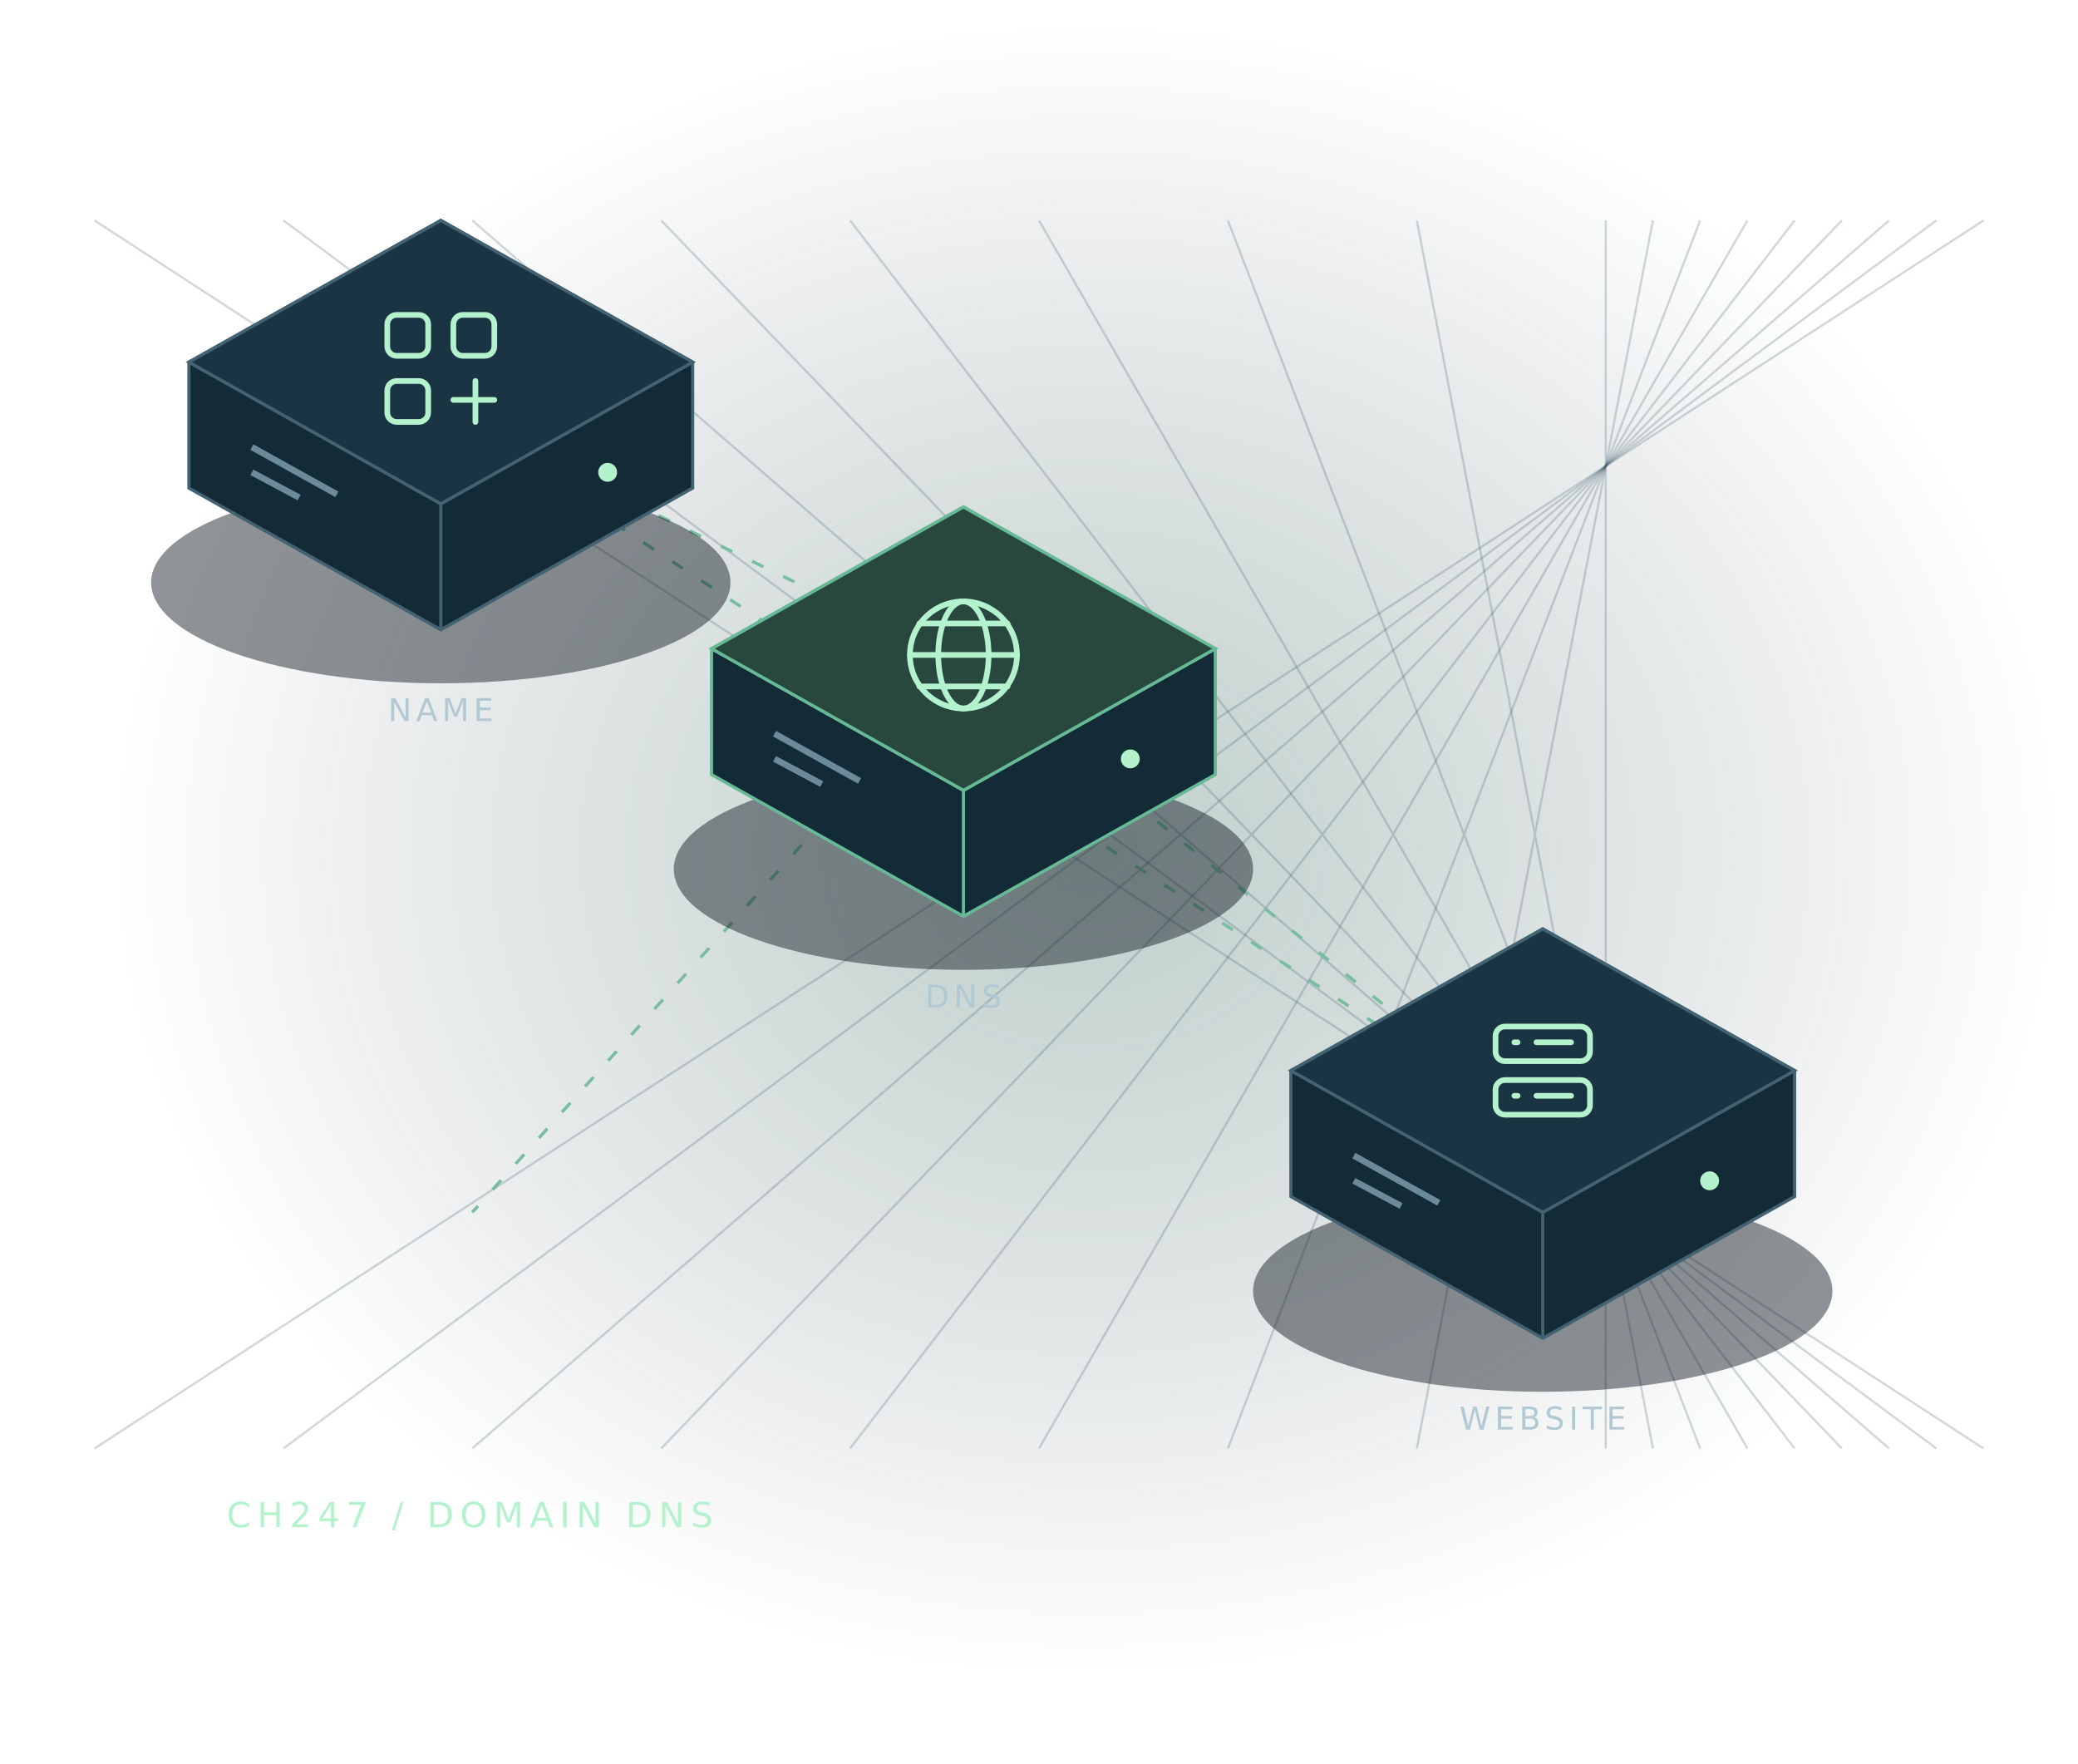
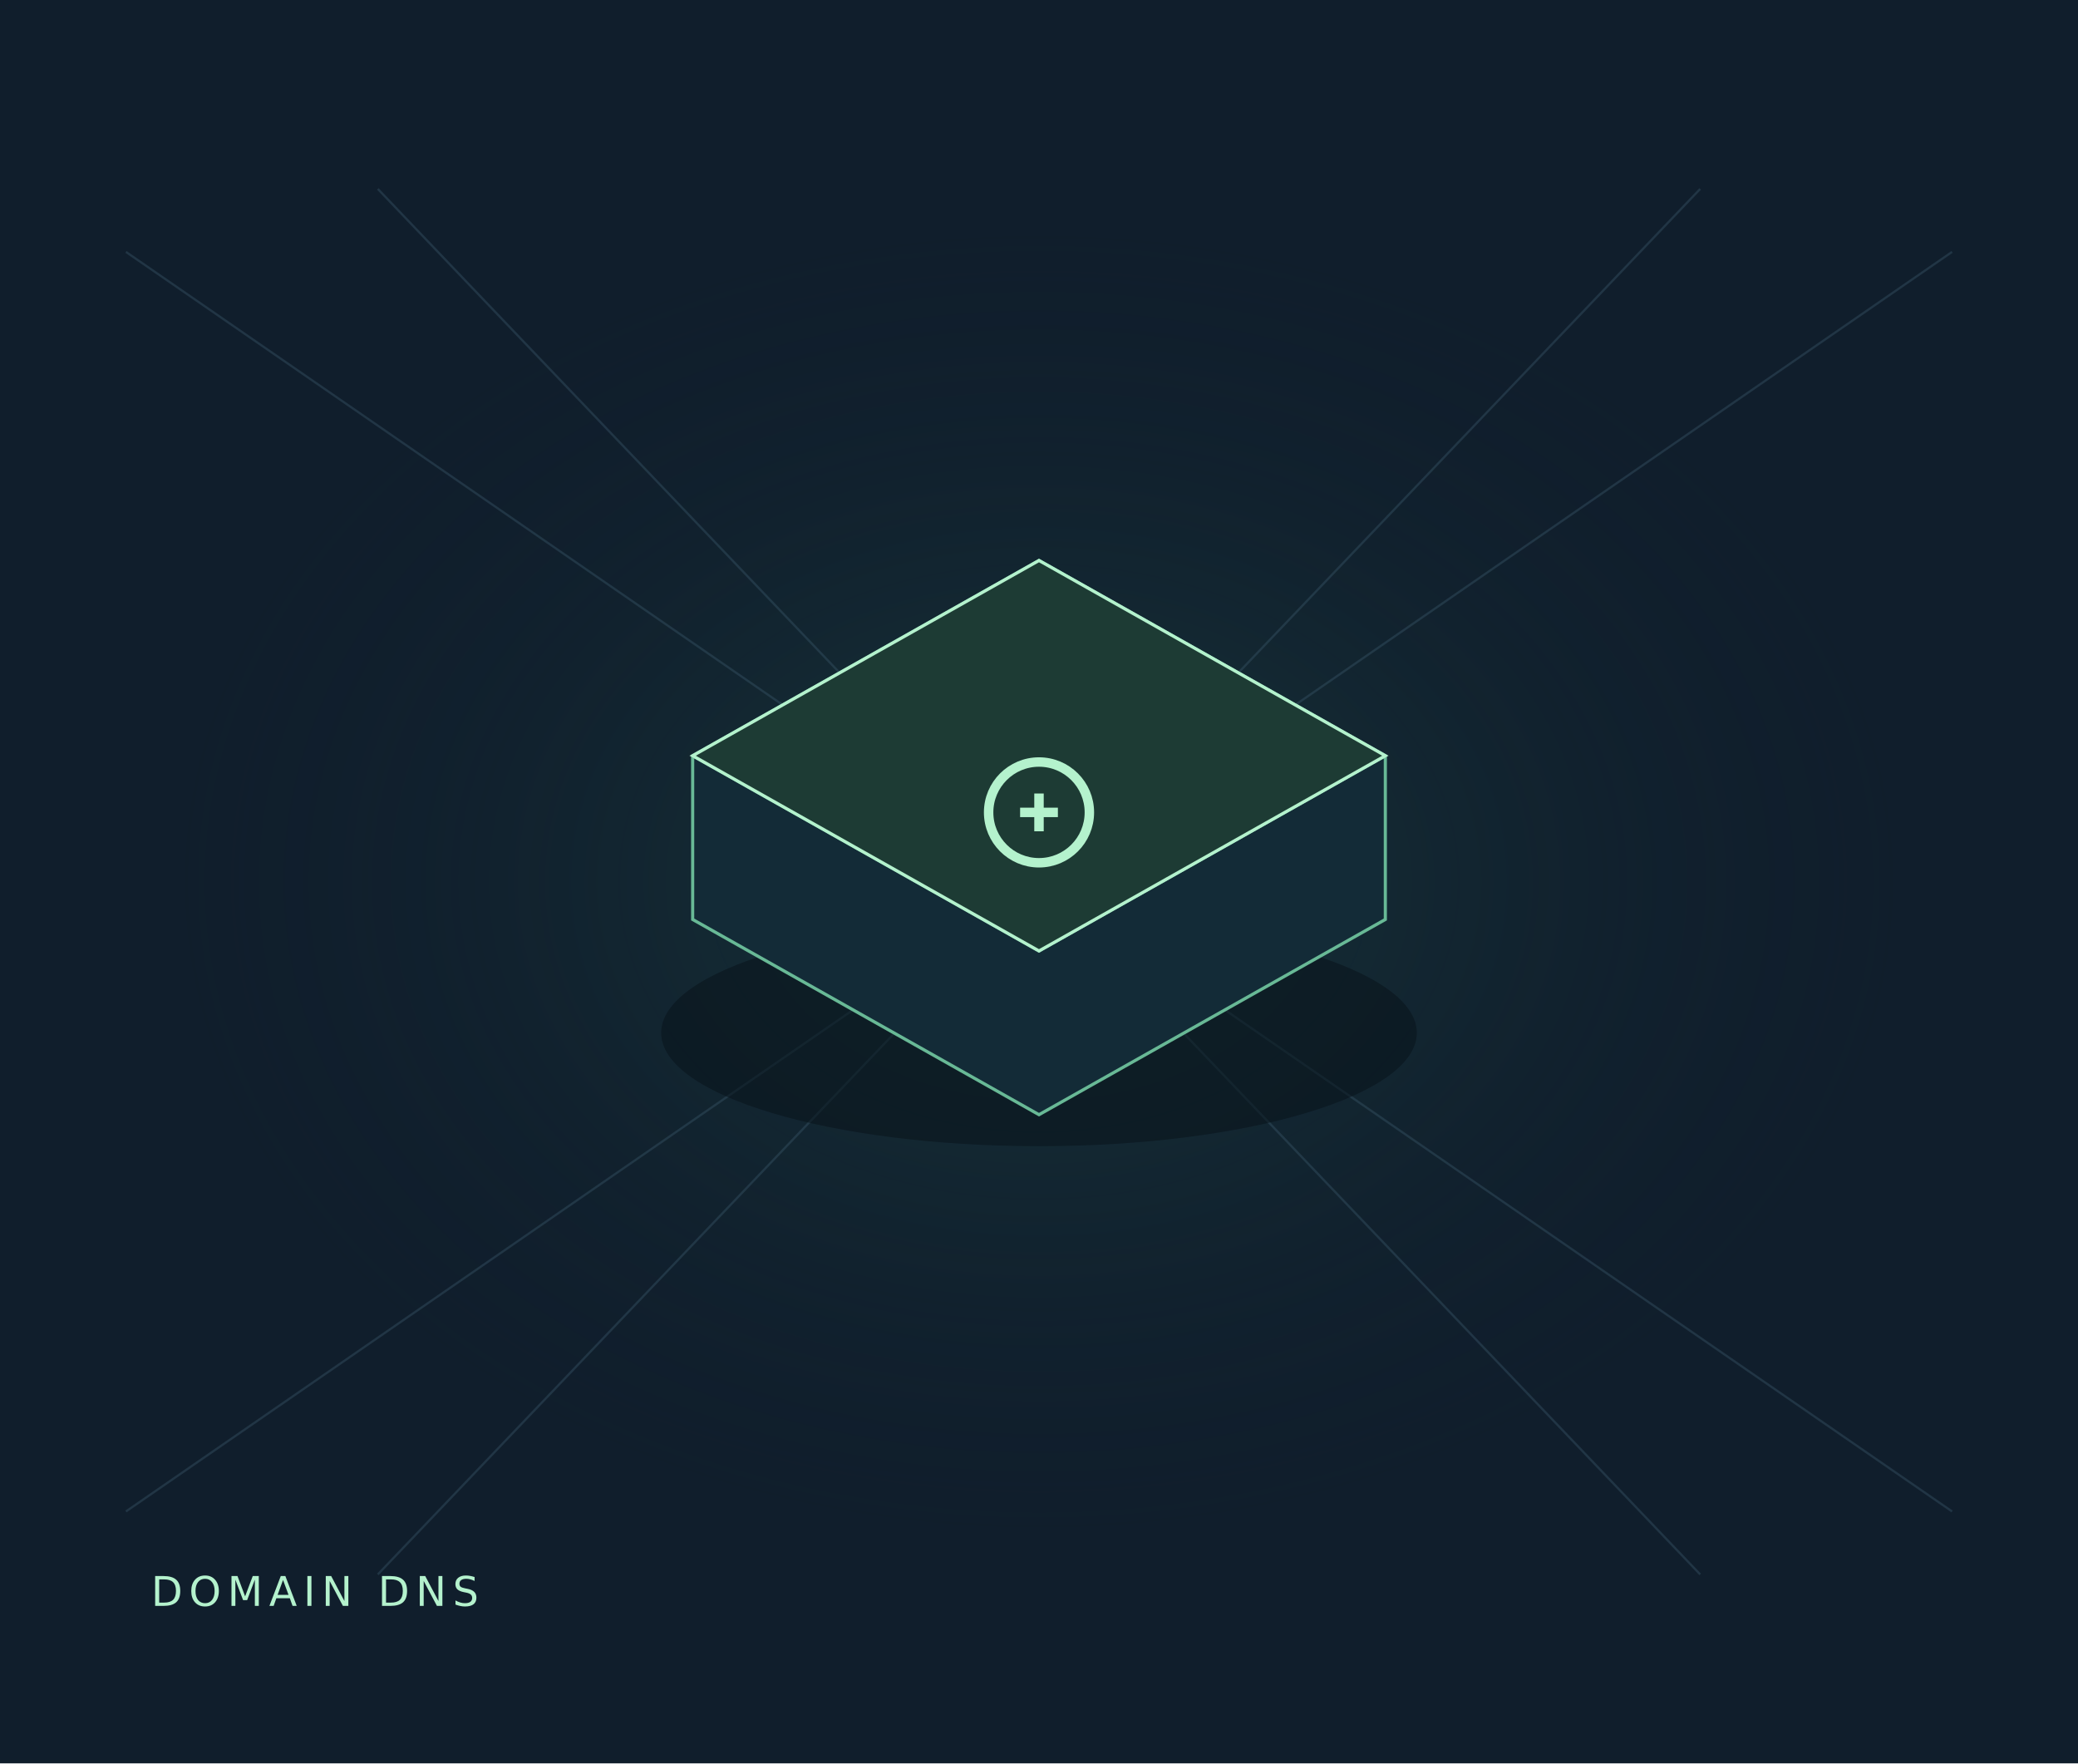
<svg xmlns="http://www.w3.org/2000/svg" viewBox="0 0 660 560" width="660" height="560" role="img">
  <defs>
    <radialGradient id="glow">
-       <stop stop-color="#266758" stop-opacity=".3" />
+       <stop stop-color="#266758" stop-opacity=".35" />
      <stop offset="1" stop-color="#101e2c" stop-opacity="0" />
    </radialGradient>
  </defs>
-   <ellipse cx="345" cy="270" rx="310" ry="265" fill="url(#glow)" />
-   <path d="M30 70 630 460M30 460 630 70" stroke="#365264" stroke-width=".7" opacity=".23" />
-   <path d="M90 70 615 460M90 460 615 70" stroke="#365264" stroke-width=".7" opacity=".23" />
-   <path d="M150 70 600 460M150 460 600 70" stroke="#365264" stroke-width=".7" opacity=".23" />
-   <path d="M210 70 585 460M210 460 585 70" stroke="#365264" stroke-width=".7" opacity=".23" />
-   <path d="M270 70 570 460M270 460 570 70" stroke="#365264" stroke-width=".7" opacity=".23" />
-   <path d="M330 70 555 460M330 460 555 70" stroke="#365264" stroke-width=".7" opacity=".23" />
-   <path d="M390 70 540 460M390 460 540 70" stroke="#365264" stroke-width=".7" opacity=".23" />
-   <path d="M450 70 525 460M450 460 525 70" stroke="#365264" stroke-width=".7" opacity=".23" />
-   <path d="M510 70 510 460M510 460 510 70" stroke="#365264" stroke-width=".7" opacity=".23" />
-   <g stroke="#79bda1" fill="none" stroke-dasharray="4 7">
-     <path d="M140 130 306 211 490 360M306 211 150 385M140 130 490 360" />
+   <rect width="660" height="560" fill="#101e2c" />
+   <ellipse cx="330" cy="280" rx="280" ry="210" fill="url(#glow)" />
+   <g fill="none" stroke="#365264" stroke-width=".7" opacity=".45">
+     <path d="M40 80 620 480M40 480 620 80M120 60 540 500M120 500 540 60" />
  </g>
-   <g transform="translate(140,120)">
-     <ellipse cx="0" cy="65" rx="92" ry="32" fill="#08121a" opacity=".45" />
-     <path d="m-80-5 80-45 80 45v40L0 80l-80-45Z" fill="#132b37" stroke="#436272" stroke-width="1" />
-     <path d="m-80-5 80 45 80-45M0 40v40" fill="none" stroke="#436272" />
-     <path d="m-80-5 80-45 80 45L0 40Z" fill="#1b3444" stroke="#436272" />
-     <path d="m-60 22 27 15m-27-7 15 8" stroke="#6b8b9a" stroke-width="2" />
-     <g transform="translate(-24,-27)">
-       <g fill="none" stroke="#b4f2cd" stroke-width="1.8" stroke-linecap="round" stroke-linejoin="round">
-         <rect x="7" y="7" width="13" height="13" rx="3" />
-         <rect x="28" y="7" width="13" height="13" rx="3" />
-         <rect x="7" y="28" width="13" height="13" rx="3" />
-         <path d="M28 34h13m-6-6v13" />
-       </g>
-     </g>
-     <circle cx="53" cy="30" r="3" fill="#b4f2cd" />
-     <text x="0" y="109" text-anchor="middle" fill="#b2c8d2" font-size="10" font-family="DejaVu Sans,Arial,sans-serif" letter-spacing="1.4">NAME</text>
+   <g transform="translate(330 250)">
+     <ellipse cx="0" cy="78" rx="120" ry="36" fill="#08121a" opacity=".55" />
+     <path d="m-110-10 110-62 110 62v52L0 104l-110-62Z" fill="#132b37" stroke="#68b996" />
+     <path d="m-110-10 110 62 110-62" fill="none" stroke="#68b996" />
+     <path d="m-110-10 110-62 110 62L0 52Z" fill="#1d3b34" stroke="#b4f2cd" />
+     <circle cx="0" cy="8" r="16" fill="none" stroke="#b4f2cd" stroke-width="3" />
+     <path d="M-6 8h12M0 2v12" stroke="#b4f2cd" stroke-width="3" />
  </g>
-   <g transform="translate(490,345)">
-     <ellipse cx="0" cy="65" rx="92" ry="32" fill="#08121a" opacity=".45" />
-     <path d="m-80-5 80-45 80 45v40L0 80l-80-45Z" fill="#132b37" stroke="#436272" stroke-width="1" />
-     <path d="m-80-5 80 45 80-45M0 40v40" fill="none" stroke="#436272" />
-     <path d="m-80-5 80-45 80 45L0 40Z" fill="#1b3444" stroke="#436272" />
-     <path d="m-60 22 27 15m-27-7 15 8" stroke="#6b8b9a" stroke-width="2" />
-     <g transform="translate(-24,-27)">
-       <g fill="none" stroke="#b4f2cd" stroke-width="1.8" stroke-linecap="round" stroke-linejoin="round">
-         <rect x="9" y="8" width="30" height="11" rx="3" />
-         <rect x="9" y="25" width="30" height="11" rx="3" />
-         <path d="M15 13h1m6 0h11M15 30h1m6 0h11" />
-       </g>
-     </g>
-     <circle cx="53" cy="30" r="3" fill="#b4f2cd" />
-     <text x="0" y="109" text-anchor="middle" fill="#b2c8d2" font-size="10" font-family="DejaVu Sans,Arial,sans-serif" letter-spacing="1.4">WEBSITE</text>
-   </g>
-   <g transform="translate(-24,-24)">
-     <g transform="translate(330,235)">
-       <ellipse cx="0" cy="65" rx="92" ry="32" fill="#08121a" opacity=".45" />
-       <path d="m-80-5 80-45 80 45v40L0 80l-80-45Z" fill="#132b37" stroke="#68b996" stroke-width="1" />
-       <path d="m-80-5 80 45 80-45M0 40v40" fill="none" stroke="#68b996" />
-       <path d="m-80-5 80-45 80 45L0 40Z" fill="#28483f" stroke="#68b996" />
-       <path d="m-60 22 27 15m-27-7 15 8" stroke="#6b8b9a" stroke-width="2" />
-       <g transform="translate(-24,-27)">
-         <g fill="none" stroke="#b4f2cd" stroke-width="1.8" stroke-linecap="round" stroke-linejoin="round">
-           <circle cx="24" cy="24" r="17" />
-           <ellipse cx="24" cy="24" rx="8" ry="17" />
-           <path d="M7 24h34M10 14h28M10 34h28" />
-         </g>
-       </g>
-       <circle cx="53" cy="30" r="3" fill="#b4f2cd" />
-       <text x="0" y="109" text-anchor="middle" fill="#b2c8d2" font-size="10" font-family="DejaVu Sans,Arial,sans-serif" letter-spacing="1.4">DNS</text>
-     </g>
-   </g>
-   <text x="72" y="485" fill="#b4f2cd" font-size="11" font-family="DejaVu Sans,Arial,sans-serif" letter-spacing="2">CH247 / DOMAIN DNS</text>
+   <text x="48" y="510" fill="#b4f2cd" font-size="13" font-family="DejaVu Sans,Arial,sans-serif" letter-spacing="2">DOMAIN DNS</text>
</svg>
